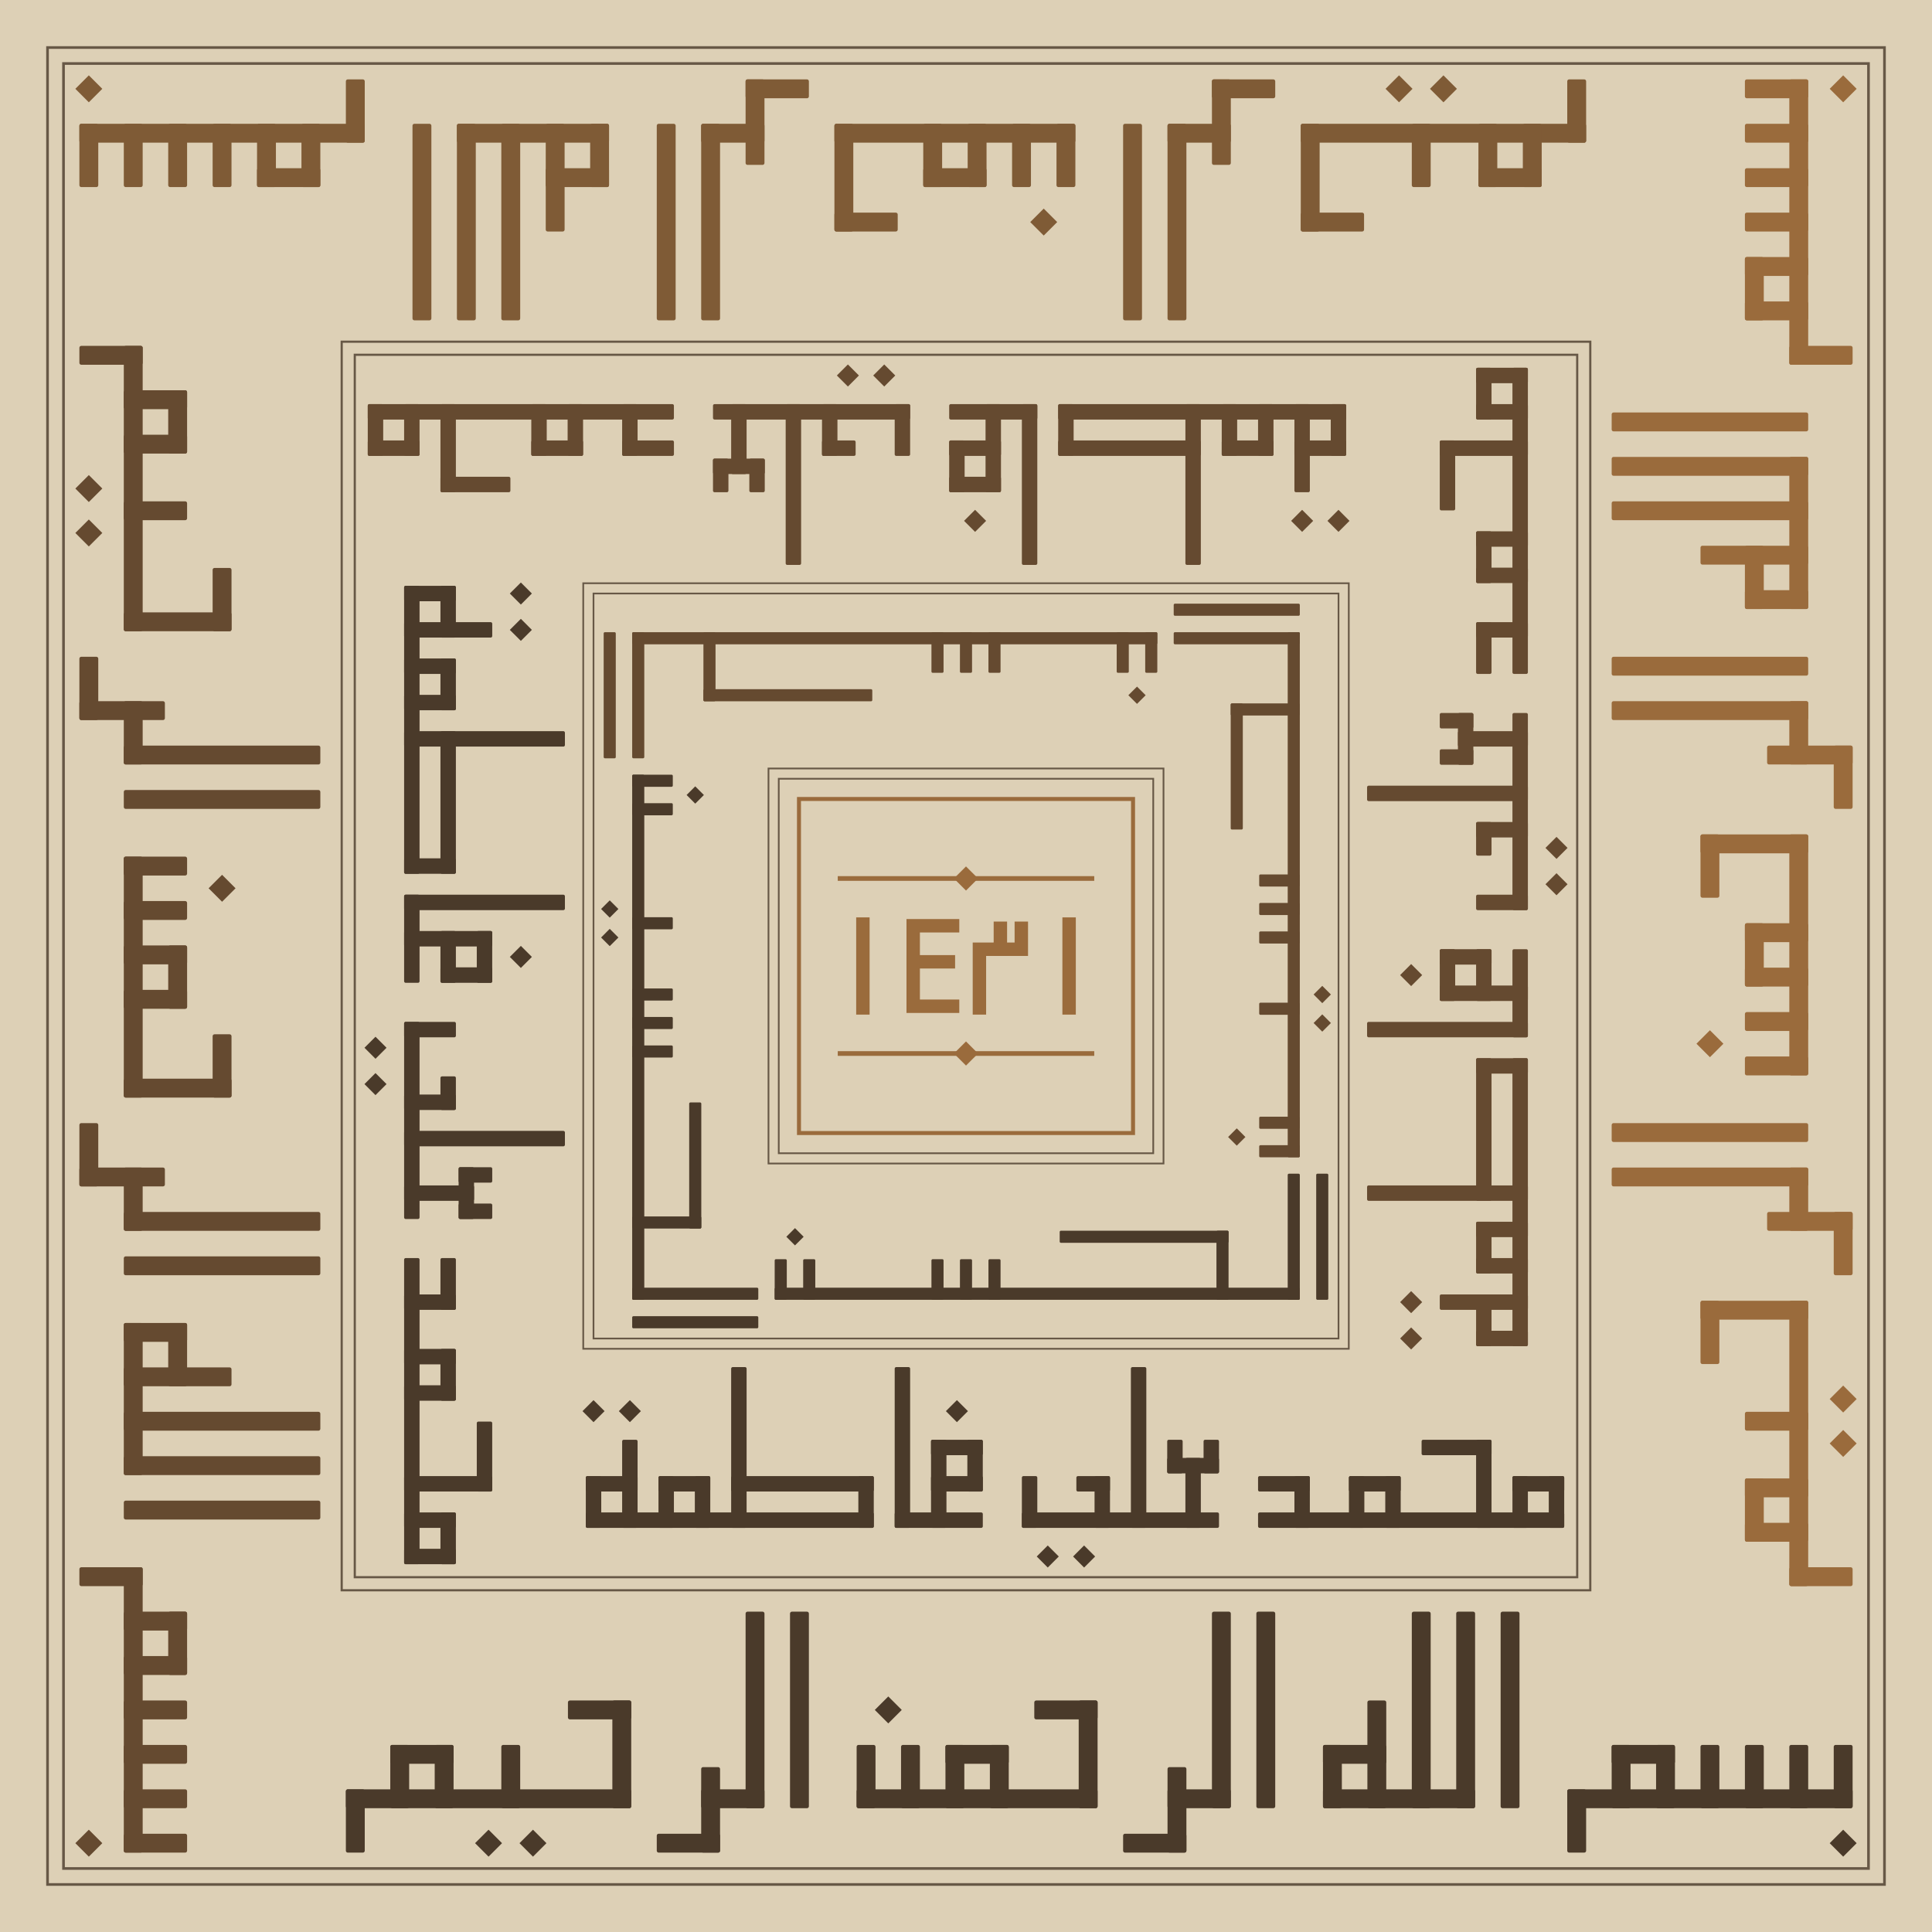
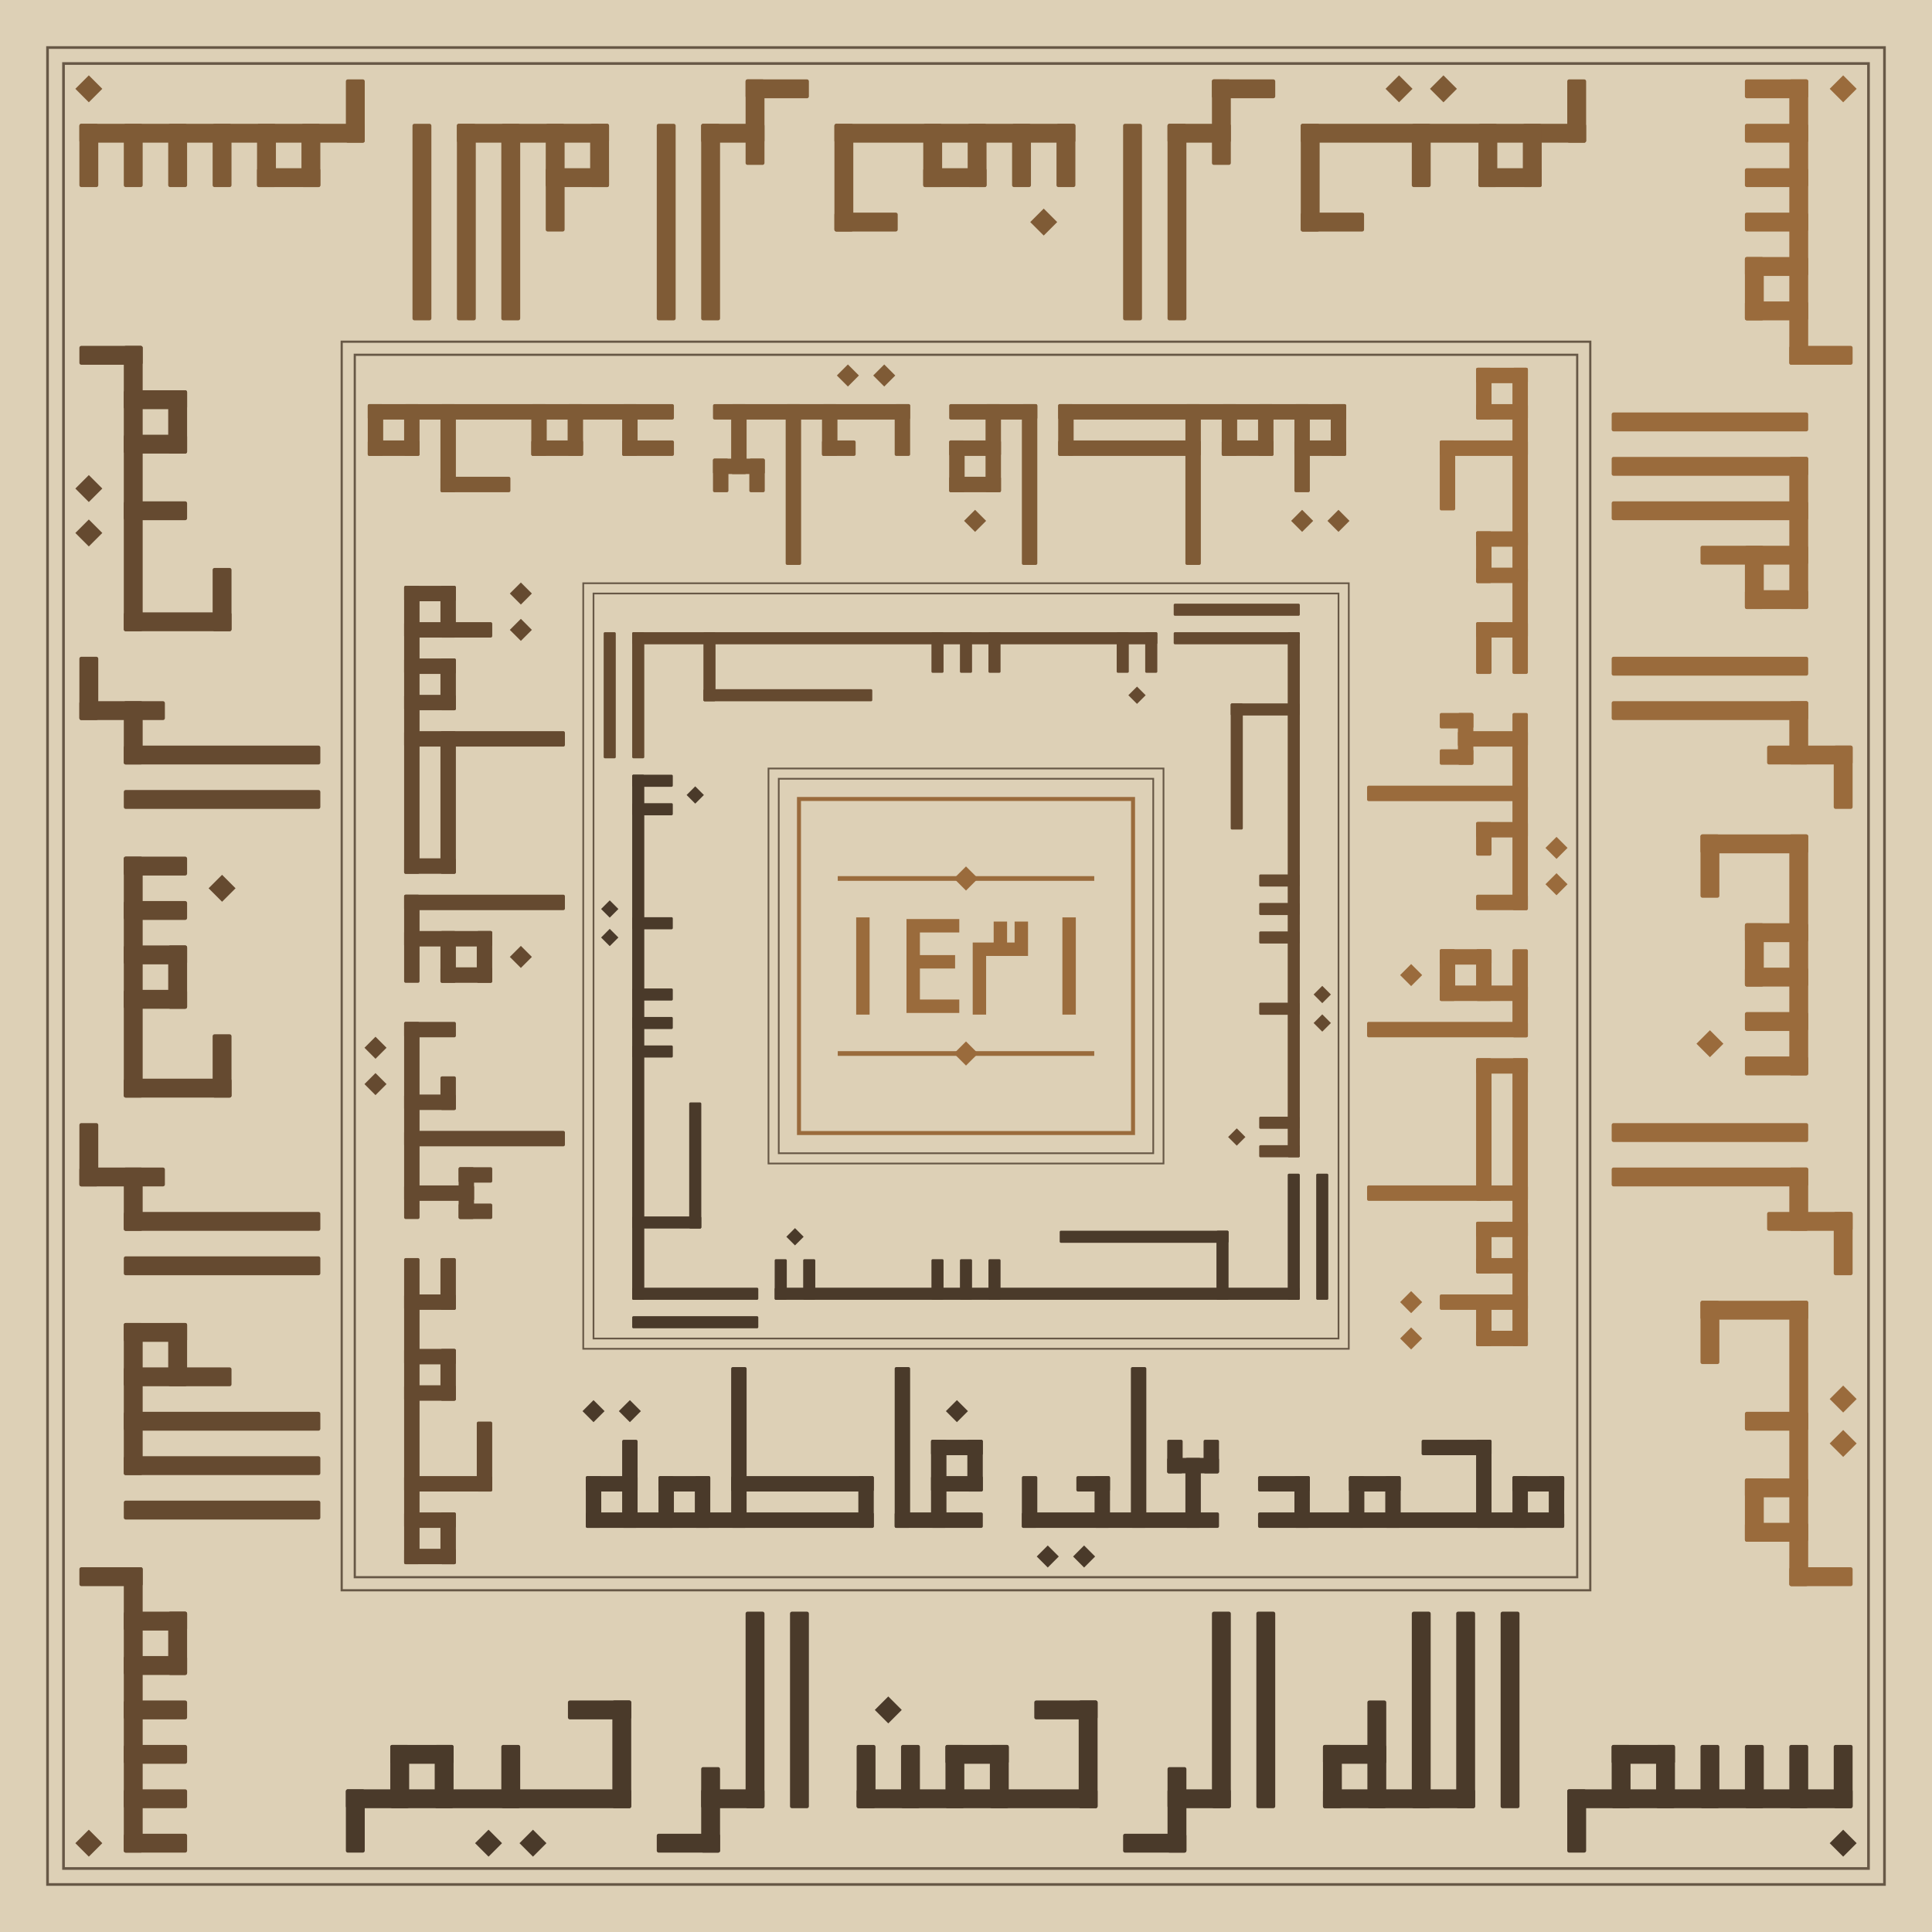
<svg xmlns="http://www.w3.org/2000/svg" viewBox="0 0 870 870" width="870" height="870" role="img" aria-label="Kufic rendering of بسم الله الرحمن الرحيم محمد علي فاطمة الحسن الحسين">
  <rect width="870" height="870" fill="#DDD0B6" />
  <rect x="359.79" y="359.79" width="150.43" height="150.43" fill="none" stroke="#9A6B3C" stroke-width="1.8" />
  <polyline points="388.57,416.13 388.57,453.87" fill="none" stroke="#9A6B3C" stroke-width="6.04" stroke-linejoin="miter" stroke-linecap="square" />
  <polyline points="428.96,416.88 411.22,416.88 411.22,433.11 427.07,433.11" fill="none" stroke="#9A6B3C" stroke-width="6.04" stroke-linejoin="miter" stroke-linecap="square" />
  <polyline points="411.22,433.11 411.22,453.12 428.96,453.12" fill="none" stroke="#9A6B3C" stroke-width="6.04" stroke-linejoin="miter" stroke-linecap="square" />
  <polyline points="441.04,453.87 441.04,427.45 450.48,427.45 450.48,418.01" fill="none" stroke="#9A6B3C" stroke-width="6.04" stroke-linejoin="miter" stroke-linecap="square" />
  <polyline points="450.48,427.45 459.91,427.45 459.91,418.01" fill="none" stroke="#9A6B3C" stroke-width="6.04" stroke-linejoin="miter" stroke-linecap="square" />
  <polyline points="481.43,416.13 481.43,453.87" fill="none" stroke="#9A6B3C" stroke-width="6.04" stroke-linejoin="miter" stroke-linecap="square" />
  <line x1="377.25" y1="395.59" x2="492.75" y2="395.59" stroke="#9A6B3C" stroke-width="2.11" />
  <path fill="#9A6B3C" d="M435 390.16L440.44 395.59L435 401.03L429.56 395.59Z" />
  <line x1="377.25" y1="474.41" x2="492.75" y2="474.41" stroke="#9A6B3C" stroke-width="2.11" />
  <path fill="#9A6B3C" d="M435 468.97L440.44 474.41L435 479.84L429.56 474.41Z" />
  <g fill="#7f5b36">
    <rect x="335.75" y="35.75" width="28.5" height="8.5" rx="0.85" />
    <rect x="545.75" y="35.75" width="28.5" height="8.5" rx="0.85" />
    <rect x="35.75" y="55.75" width="128.5" height="8.5" rx="0.85" />
    <rect x="205.75" y="55.75" width="68.5" height="8.5" rx="0.85" />
    <rect x="315.75" y="55.75" width="28.5" height="8.5" rx="0.85" />
    <rect x="375.75" y="55.75" width="108.5" height="8.5" rx="0.85" />
    <rect x="525.75" y="55.75" width="28.5" height="8.5" rx="0.85" />
    <rect x="585.75" y="55.75" width="128.5" height="8.5" rx="0.85" />
    <rect x="115.75" y="75.75" width="28.5" height="8.5" rx="0.85" />
    <rect x="245.75" y="75.75" width="28.5" height="8.5" rx="0.85" />
    <rect x="415.75" y="75.75" width="28.5" height="8.5" rx="0.85" />
    <rect x="665.75" y="75.75" width="28.5" height="8.5" rx="0.85" />
    <rect x="375.75" y="95.75" width="28.5" height="8.5" rx="0.85" />
    <rect x="585.75" y="95.75" width="28.5" height="8.5" rx="0.85" />
    <rect x="35.75" y="55.75" width="8.5" height="28.5" rx="0.85" />
    <rect x="55.75" y="55.75" width="8.5" height="28.5" rx="0.85" />
    <rect x="75.75" y="55.75" width="8.5" height="28.5" rx="0.85" />
    <rect x="95.75" y="55.75" width="8.5" height="28.5" rx="0.85" />
    <rect x="115.75" y="55.75" width="8.5" height="28.5" rx="0.85" />
    <rect x="135.75" y="55.75" width="8.5" height="28.5" rx="0.85" />
    <rect x="155.75" y="35.75" width="8.5" height="28.5" rx="0.85" />
    <rect x="185.75" y="55.75" width="8.5" height="88.5" rx="0.85" />
    <rect x="205.75" y="55.75" width="8.5" height="88.5" rx="0.85" />
    <rect x="225.75" y="55.75" width="8.5" height="88.5" rx="0.85" />
    <rect x="245.75" y="55.75" width="8.5" height="48.5" rx="0.85" />
    <rect x="265.75" y="55.75" width="8.5" height="28.5" rx="0.85" />
    <rect x="295.75" y="55.75" width="8.5" height="88.5" rx="0.85" />
    <rect x="315.75" y="55.75" width="8.5" height="88.5" rx="0.85" />
    <rect x="335.75" y="35.75" width="8.5" height="38.5" rx="0.85" />
    <rect x="375.75" y="55.75" width="8.5" height="48.5" rx="0.85" />
    <rect x="415.75" y="55.75" width="8.5" height="28.5" rx="0.85" />
    <rect x="435.75" y="55.75" width="8.5" height="28.5" rx="0.85" />
    <rect x="455.75" y="55.75" width="8.5" height="28.5" rx="0.85" />
    <rect x="475.75" y="55.75" width="8.5" height="28.5" rx="0.85" />
    <rect x="505.75" y="55.75" width="8.5" height="88.5" rx="0.85" />
    <rect x="525.75" y="55.75" width="8.5" height="88.5" rx="0.85" />
    <rect x="545.75" y="35.75" width="8.5" height="38.5" rx="0.85" />
    <rect x="585.75" y="55.75" width="8.5" height="48.5" rx="0.85" />
    <rect x="635.75" y="55.75" width="8.5" height="28.5" rx="0.85" />
    <rect x="665.75" y="55.75" width="8.5" height="28.5" rx="0.85" />
    <rect x="685.75" y="55.75" width="8.5" height="28.5" rx="0.85" />
    <rect x="705.75" y="35.75" width="8.5" height="28.5" rx="0.85" />
    <path d="M40 33.93L46.07 40L40 46.07L33.93 40Z" />
    <path d="M630 33.93L636.07 40L630 46.07L623.93 40Z" />
    <path d="M650 33.93L656.07 40L650 46.07L643.93 40Z" />
    <path d="M470 93.93L476.07 100L470 106.07L463.93 100Z" />
+     <rect x="165.61" y="181.98" width="137.86" height="6.95" rx="0.7" />
+     <rect x="321.07" y="181.98" width="88.77" height="6.95" rx="0.7" />
+     <rect x="427.43" y="181.98" width="39.68" height="6.95" rx="0.7" />
+     <rect x="476.52" y="181.98" width="129.68" height="6.95" rx="0.7" />
+     <rect x="165.61" y="198.34" width="23.32" height="6.95" rx="0.7" />
+     <rect x="239.25" y="198.34" width="23.32" height="6.95" rx="0.7" />
+     <rect x="280.16" y="198.34" width="23.32" height="6.95" rx="0.7" />
+     <rect x="370.16" y="198.34" width="15.14" height="6.95" rx="0.7" />
+     <rect x="427.43" y="198.34" width="23.32" height="6.95" rx="0.7" />
+     <rect x="476.52" y="198.34" width="64.23" height="6.95" rx="0.7" />
+     <rect x="550.16" y="198.34" width="23.32" height="6.95" rx="0.7" />
+     <rect x="582.89" y="198.34" width="23.32" height="6.95" rx="0.7" />
+     <rect x="321.07" y="206.52" width="23.32" height="6.95" rx="0.7" />
+     <rect x="198.34" y="214.7" width="31.5" height="6.95" rx="0.7" />
+     <rect x="427.43" y="214.7" width="23.32" height="6.95" rx="0.7" />
+     <rect x="165.61" y="181.98" width="6.95" height="23.32" rx="0.7" />
+     <rect x="181.98" y="181.98" width="6.95" height="23.32" rx="0.7" />
+     <rect x="198.34" y="181.98" width="6.95" height="39.68" rx="0.7" />
+     <rect x="239.25" y="181.98" width="6.95" height="23.32" rx="0.7" />
+     <rect x="255.61" y="181.98" width="6.95" height="23.32" rx="0.7" />
+     <rect x="280.16" y="181.98" width="6.95" height="23.32" rx="0.7" />
+     <rect x="321.07" y="206.52" width="6.95" height="15.14" rx="0.7" />
+     <rect x="329.25" y="181.98" width="6.95" height="31.5" rx="0.7" />
+     <rect x="337.43" y="206.52" width="6.95" height="15.14" rx="0.7" />
+     <rect x="353.8" y="181.98" width="6.95" height="72.41" rx="0.7" />
+     <rect x="370.16" y="181.98" width="6.95" height="23.32" rx="0.7" />
+     <rect x="402.89" y="181.98" width="6.95" height="23.32" rx="0.7" />
+     <rect x="427.43" y="198.34" width="6.95" height="23.32" rx="0.7" />
+     <rect x="443.8" y="181.98" width="6.95" height="39.68" rx="0.7" />
+     <rect x="460.16" y="181.98" width="6.95" height="72.41" rx="0.7" />
+     <rect x="476.52" y="181.98" width="6.95" height="23.32" rx="0.7" />
+     <rect x="533.8" y="181.98" width="6.95" height="72.41" rx="0.7" />
+     <rect x="550.16" y="181.98" width="6.95" height="23.32" rx="0.7" />
+     <rect x="566.52" y="181.98" width="6.95" height="23.32" rx="0.7" />
+     <rect x="582.89" y="181.98" width="6.95" height="39.68" rx="0.7" />
+     <rect x="599.25" y="181.98" width="6.95" height="23.32" rx="0.7" />
+     <path d="M381.82 164.12L386.78 169.09L381.82 174.06L376.85 169.09Z" />
+     <path d="M398.18 164.12L403.15 169.09L398.18 174.06L393.22 169.09Z" />
+     <path d="M439.09 229.58L444.06 234.55L439.09 239.51L434.12 234.55Z" />
+     <path d="M586.36 229.58L591.33 234.55L586.36 239.51L581.4 234.55Z" />
+     <path d="M602.73 229.58L607.69 234.55L602.73 239.51L597.76 234.55Z" />
  </g>
  <g fill="#9a6b3c">
    <rect x="785.75" y="35.75" width="28.5" height="8.5" rx="0.85" />
    <rect x="785.75" y="55.75" width="28.5" height="8.5" rx="0.85" />
    <rect x="785.75" y="75.75" width="28.5" height="8.5" rx="0.85" />
    <rect x="785.75" y="95.75" width="28.5" height="8.5" rx="0.85" />
    <rect x="785.75" y="115.75" width="28.5" height="8.5" rx="0.85" />
    <rect x="785.75" y="135.75" width="28.5" height="8.5" rx="0.85" />
    <rect x="805.75" y="155.75" width="28.5" height="8.5" rx="0.85" />
    <rect x="725.75" y="185.75" width="88.5" height="8.5" rx="0.85" />
    <rect x="725.75" y="205.75" width="88.5" height="8.5" rx="0.85" />
    <rect x="725.75" y="225.75" width="88.5" height="8.5" rx="0.85" />
    <rect x="765.75" y="245.75" width="48.5" height="8.5" rx="0.85" />
    <rect x="785.75" y="265.75" width="28.5" height="8.5" rx="0.85" />
    <rect x="725.75" y="295.75" width="88.5" height="8.5" rx="0.85" />
    <rect x="725.75" y="315.75" width="88.5" height="8.5" rx="0.85" />
    <rect x="795.75" y="335.75" width="38.5" height="8.5" rx="0.85" />
    <rect x="765.75" y="375.75" width="48.5" height="8.5" rx="0.85" />
    <rect x="785.75" y="415.75" width="28.5" height="8.5" rx="0.85" />
    <rect x="785.75" y="435.75" width="28.5" height="8.5" rx="0.85" />
    <rect x="785.75" y="455.75" width="28.5" height="8.5" rx="0.85" />
    <rect x="785.75" y="475.75" width="28.5" height="8.5" rx="0.85" />
    <rect x="725.75" y="505.75" width="88.5" height="8.5" rx="0.85" />
    <rect x="725.75" y="525.75" width="88.5" height="8.5" rx="0.85" />
    <rect x="795.75" y="545.75" width="38.5" height="8.5" rx="0.85" />
    <rect x="765.75" y="585.75" width="48.5" height="8.5" rx="0.85" />
    <rect x="785.75" y="635.75" width="28.5" height="8.5" rx="0.85" />
    <rect x="785.75" y="665.75" width="28.5" height="8.5" rx="0.85" />
    <rect x="785.75" y="685.75" width="28.5" height="8.5" rx="0.85" />
    <rect x="805.75" y="705.75" width="28.5" height="8.5" rx="0.85" />
    <rect x="765.75" y="375.75" width="8.5" height="28.5" rx="0.85" />
    <rect x="765.75" y="585.75" width="8.5" height="28.5" rx="0.85" />
    <rect x="785.75" y="115.75" width="8.5" height="28.5" rx="0.85" />
    <rect x="785.75" y="245.75" width="8.5" height="28.5" rx="0.85" />
    <rect x="785.75" y="415.75" width="8.5" height="28.5" rx="0.85" />
    <rect x="785.75" y="665.75" width="8.5" height="28.5" rx="0.85" />
    <rect x="805.75" y="35.75" width="8.5" height="128.5" rx="0.85" />
    <rect x="805.75" y="205.75" width="8.5" height="68.5" rx="0.85" />
    <rect x="805.75" y="315.75" width="8.5" height="28.5" rx="0.85" />
    <rect x="805.75" y="375.75" width="8.5" height="108.5" rx="0.85" />
    <rect x="805.75" y="525.75" width="8.5" height="28.5" rx="0.85" />
    <rect x="805.75" y="585.75" width="8.5" height="128.5" rx="0.85" />
    <rect x="825.75" y="335.75" width="8.5" height="28.5" rx="0.85" />
    <rect x="825.75" y="545.75" width="8.5" height="28.5" rx="0.85" />
    <path d="M830 33.93L836.07 40L830 46.07L823.93 40Z" />
    <path d="M770 463.93L776.07 470L770 476.07L763.93 470Z" />
    <path d="M830 623.93L836.07 630L830 636.07L823.93 630Z" />
    <path d="M830 643.93L836.07 650L830 656.07L823.93 650Z" />
+     <rect x="664.7" y="165.61" width="23.32" height="6.95" rx="0.7" />
+     <rect x="664.7" y="181.98" width="23.32" height="6.95" rx="0.7" />
+     <rect x="648.34" y="198.34" width="39.68" height="6.95" rx="0.7" />
+     <rect x="664.7" y="239.25" width="23.32" height="6.95" rx="0.7" />
+     <rect x="664.7" y="255.61" width="23.32" height="6.95" rx="0.7" />
+     <rect x="664.7" y="280.16" width="23.32" height="6.95" rx="0.7" />
+     <rect x="648.34" y="321.07" width="15.14" height="6.95" rx="0.7" />
+     <rect x="656.52" y="329.25" width="31.5" height="6.95" rx="0.7" />
+     <rect x="648.34" y="337.43" width="15.14" height="6.95" rx="0.7" />
+     <rect x="615.61" y="353.8" width="72.41" height="6.95" rx="0.7" />
+     <rect x="664.7" y="370.16" width="23.32" height="6.95" rx="0.7" />
+     <rect x="664.7" y="402.89" width="23.32" height="6.95" rx="0.7" />
+     <rect x="648.34" y="427.43" width="23.32" height="6.95" rx="0.7" />
+     <rect x="648.34" y="443.8" width="39.68" height="6.95" rx="0.7" />
+     <rect x="615.61" y="460.16" width="72.41" height="6.95" rx="0.7" />
+     <rect x="664.7" y="476.52" width="23.32" height="6.95" rx="0.7" />
+     <rect x="615.61" y="533.8" width="72.41" height="6.95" rx="0.7" />
+     <rect x="664.7" y="550.16" width="23.32" height="6.95" rx="0.7" />
+     <rect x="664.7" y="566.52" width="23.32" height="6.95" rx="0.7" />
+     <rect x="648.34" y="582.89" width="39.68" height="6.95" rx="0.7" />
+     <rect x="664.7" y="599.25" width="23.32" height="6.95" rx="0.7" />
+     <rect x="648.34" y="198.34" width="6.95" height="31.5" rx="0.7" />
+     <rect x="648.34" y="427.43" width="6.95" height="23.32" rx="0.7" />
+     <rect x="656.52" y="321.07" width="6.95" height="23.32" rx="0.7" />
+     <rect x="664.7" y="165.61" width="6.95" height="23.32" rx="0.7" />
+     <rect x="664.7" y="239.25" width="6.95" height="23.32" rx="0.7" />
+     <rect x="664.7" y="280.16" width="6.95" height="23.32" rx="0.7" />
+     <rect x="664.7" y="370.16" width="6.95" height="15.14" rx="0.7" />
+     <rect x="664.7" y="427.43" width="6.95" height="23.32" rx="0.7" />
+     <rect x="664.7" y="476.52" width="6.95" height="64.23" rx="0.7" />
+     <rect x="664.7" y="550.16" width="6.95" height="23.32" rx="0.7" />
+     <rect x="664.7" y="582.89" width="6.95" height="23.32" rx="0.7" />
+     <rect x="681.07" y="165.61" width="6.95" height="137.86" rx="0.7" />
+     <rect x="681.07" y="321.07" width="6.95" height="88.77" rx="0.7" />
+     <rect x="681.07" y="427.43" width="6.95" height="39.68" rx="0.7" />
+     <rect x="681.07" y="476.52" width="6.95" height="129.68" rx="0.7" />
+     <path d="M700.91 376.85L705.88 381.82L700.91 386.78L695.94 381.82Z" />
+     <path d="M700.91 393.22L705.88 398.18L700.91 403.15L695.94 398.18Z" />
+     <path d="M635.45 434.12L640.42 439.09L635.45 444.06L630.49 439.09Z" />
+     <path d="M635.45 581.4L640.42 586.36L635.45 591.33L630.49 586.36Z" />
+     <path d="M635.45 597.76L640.42 602.73L635.45 607.69L630.49 602.73Z" />
  </g>
  <g fill="#654a30">
    <rect x="35.75" y="155.75" width="28.5" height="8.5" rx="0.85" />
    <rect x="55.75" y="175.75" width="28.5" height="8.5" rx="0.85" />
    <rect x="55.75" y="195.75" width="28.5" height="8.5" rx="0.85" />
    <rect x="55.75" y="225.75" width="28.5" height="8.5" rx="0.85" />
    <rect x="55.75" y="275.75" width="48.5" height="8.5" rx="0.85" />
    <rect x="35.75" y="315.75" width="38.5" height="8.5" rx="0.85" />
    <rect x="55.75" y="335.75" width="88.5" height="8.5" rx="0.85" />
    <rect x="55.75" y="355.75" width="88.5" height="8.5" rx="0.85" />
    <rect x="55.75" y="385.75" width="28.5" height="8.5" rx="0.85" />
    <rect x="55.75" y="405.75" width="28.5" height="8.5" rx="0.85" />
    <rect x="55.75" y="425.75" width="28.5" height="8.5" rx="0.85" />
    <rect x="55.75" y="445.75" width="28.5" height="8.5" rx="0.85" />
    <rect x="55.75" y="485.75" width="48.5" height="8.5" rx="0.85" />
    <rect x="35.75" y="525.75" width="38.5" height="8.5" rx="0.85" />
    <rect x="55.75" y="545.75" width="88.5" height="8.5" rx="0.85" />
    <rect x="55.75" y="565.75" width="88.5" height="8.5" rx="0.85" />
    <rect x="55.75" y="595.75" width="28.5" height="8.5" rx="0.85" />
    <rect x="55.75" y="615.75" width="48.5" height="8.5" rx="0.85" />
    <rect x="55.75" y="635.75" width="88.5" height="8.5" rx="0.85" />
    <rect x="55.75" y="655.75" width="88.5" height="8.5" rx="0.85" />
    <rect x="55.75" y="675.75" width="88.5" height="8.5" rx="0.85" />
    <rect x="35.75" y="705.75" width="28.5" height="8.5" rx="0.85" />
    <rect x="55.75" y="725.75" width="28.5" height="8.5" rx="0.85" />
    <rect x="55.75" y="745.75" width="28.5" height="8.5" rx="0.85" />
    <rect x="55.75" y="765.75" width="28.5" height="8.5" rx="0.85" />
    <rect x="55.75" y="785.75" width="28.5" height="8.5" rx="0.85" />
    <rect x="55.75" y="805.75" width="28.5" height="8.5" rx="0.85" />
    <rect x="55.75" y="825.75" width="28.5" height="8.5" rx="0.85" />
    <rect x="35.75" y="295.75" width="8.5" height="28.5" rx="0.85" />
    <rect x="35.75" y="505.75" width="8.5" height="28.5" rx="0.85" />
    <rect x="55.75" y="155.75" width="8.5" height="128.5" rx="0.85" />
    <rect x="55.75" y="315.75" width="8.5" height="28.5" rx="0.85" />
    <rect x="55.75" y="385.75" width="8.5" height="108.5" rx="0.85" />
    <rect x="55.75" y="525.75" width="8.5" height="28.5" rx="0.85" />
    <rect x="55.75" y="595.75" width="8.5" height="68.5" rx="0.85" />
    <rect x="55.75" y="705.75" width="8.5" height="128.5" rx="0.85" />
    <rect x="75.75" y="175.75" width="8.5" height="28.5" rx="0.85" />
    <rect x="75.75" y="425.75" width="8.5" height="28.5" rx="0.85" />
    <rect x="75.75" y="595.75" width="8.5" height="28.5" rx="0.85" />
    <rect x="75.75" y="725.75" width="8.5" height="28.5" rx="0.85" />
    <rect x="95.75" y="255.75" width="8.5" height="28.5" rx="0.85" />
    <rect x="95.75" y="465.75" width="8.5" height="28.5" rx="0.85" />
    <path d="M40 213.93L46.07 220L40 226.07L33.93 220Z" />
    <path d="M40 233.93L46.07 240L40 246.07L33.93 240Z" />
    <path d="M100 393.93L106.07 400L100 406.07L93.93 400Z" />
    <path d="M40 823.93L46.07 830L40 836.07L33.93 830Z" />
-     <rect x="664.7" y="165.61" width="23.32" height="6.95" rx="0.7" />
-     <rect x="165.61" y="181.98" width="137.86" height="6.95" rx="0.7" />
-     <rect x="321.07" y="181.98" width="88.77" height="6.95" rx="0.7" />
-     <rect x="427.43" y="181.98" width="39.68" height="6.95" rx="0.7" />
-     <rect x="476.52" y="181.98" width="129.68" height="6.95" rx="0.7" />
-     <rect x="664.7" y="181.98" width="23.32" height="6.95" rx="0.7" />
-     <rect x="165.61" y="198.34" width="23.32" height="6.95" rx="0.7" />
-     <rect x="239.25" y="198.34" width="23.32" height="6.95" rx="0.7" />
-     <rect x="280.16" y="198.34" width="23.32" height="6.95" rx="0.7" />
-     <rect x="370.16" y="198.34" width="15.14" height="6.95" rx="0.7" />
-     <rect x="427.43" y="198.34" width="23.32" height="6.95" rx="0.7" />
-     <rect x="476.52" y="198.34" width="64.23" height="6.95" rx="0.7" />
-     <rect x="550.16" y="198.34" width="23.32" height="6.95" rx="0.7" />
-     <rect x="582.89" y="198.34" width="23.32" height="6.95" rx="0.7" />
-     <rect x="648.34" y="198.34" width="39.68" height="6.95" rx="0.7" />
-     <rect x="321.07" y="206.52" width="23.32" height="6.95" rx="0.7" />
-     <rect x="198.34" y="214.7" width="31.5" height="6.95" rx="0.7" />
-     <rect x="427.43" y="214.7" width="23.32" height="6.95" rx="0.7" />
-     <rect x="664.7" y="239.25" width="23.32" height="6.95" rx="0.7" />
-     <rect x="664.7" y="255.61" width="23.32" height="6.95" rx="0.7" />
-     <rect x="664.7" y="280.16" width="23.32" height="6.95" rx="0.7" />
-     <rect x="648.34" y="321.07" width="15.14" height="6.95" rx="0.7" />
-     <rect x="656.52" y="329.25" width="31.5" height="6.95" rx="0.7" />
-     <rect x="648.34" y="337.43" width="15.14" height="6.95" rx="0.7" />
-     <rect x="615.61" y="353.8" width="72.41" height="6.95" rx="0.7" />
-     <rect x="664.7" y="370.16" width="23.32" height="6.95" rx="0.7" />
-     <rect x="664.7" y="402.89" width="23.32" height="6.95" rx="0.7" />
-     <rect x="648.34" y="427.43" width="23.32" height="6.95" rx="0.7" />
-     <rect x="648.34" y="443.8" width="39.68" height="6.95" rx="0.7" />
-     <rect x="615.61" y="460.16" width="72.41" height="6.95" rx="0.7" />
-     <rect x="664.7" y="476.52" width="23.32" height="6.95" rx="0.7" />
-     <rect x="615.61" y="533.8" width="72.41" height="6.95" rx="0.7" />
-     <rect x="664.7" y="550.16" width="23.32" height="6.95" rx="0.7" />
-     <rect x="664.7" y="566.52" width="23.32" height="6.95" rx="0.7" />
-     <rect x="648.34" y="582.89" width="39.68" height="6.95" rx="0.7" />
-     <rect x="664.7" y="599.25" width="23.32" height="6.95" rx="0.7" />
-     <rect x="165.61" y="181.98" width="6.95" height="23.32" rx="0.7" />
-     <rect x="181.98" y="181.98" width="6.95" height="23.32" rx="0.7" />
-     <rect x="198.34" y="181.98" width="6.95" height="39.68" rx="0.7" />
-     <rect x="239.25" y="181.98" width="6.95" height="23.32" rx="0.7" />
-     <rect x="255.61" y="181.98" width="6.95" height="23.32" rx="0.7" />
-     <rect x="280.16" y="181.98" width="6.95" height="23.32" rx="0.7" />
-     <rect x="321.07" y="206.52" width="6.95" height="15.14" rx="0.7" />
-     <rect x="329.25" y="181.98" width="6.95" height="31.5" rx="0.7" />
-     <rect x="337.43" y="206.52" width="6.95" height="15.14" rx="0.7" />
-     <rect x="353.8" y="181.98" width="6.95" height="72.41" rx="0.7" />
-     <rect x="370.16" y="181.98" width="6.95" height="23.32" rx="0.7" />
-     <rect x="402.89" y="181.98" width="6.95" height="23.32" rx="0.7" />
-     <rect x="427.43" y="198.34" width="6.95" height="23.32" rx="0.7" />
-     <rect x="443.8" y="181.98" width="6.95" height="39.68" rx="0.7" />
-     <rect x="460.16" y="181.98" width="6.95" height="72.41" rx="0.7" />
-     <rect x="476.52" y="181.98" width="6.95" height="23.32" rx="0.7" />
-     <rect x="533.8" y="181.98" width="6.95" height="72.41" rx="0.7" />
-     <rect x="550.16" y="181.98" width="6.95" height="23.32" rx="0.7" />
-     <rect x="566.52" y="181.98" width="6.95" height="23.32" rx="0.7" />
-     <rect x="582.89" y="181.98" width="6.95" height="39.68" rx="0.7" />
-     <rect x="599.25" y="181.98" width="6.95" height="23.32" rx="0.7" />
-     <rect x="648.34" y="198.34" width="6.95" height="31.5" rx="0.7" />
-     <rect x="648.34" y="427.43" width="6.95" height="23.32" rx="0.7" />
-     <rect x="656.52" y="321.07" width="6.95" height="23.32" rx="0.7" />
-     <rect x="664.7" y="165.61" width="6.95" height="23.32" rx="0.7" />
-     <rect x="664.7" y="239.25" width="6.95" height="23.32" rx="0.7" />
-     <rect x="664.7" y="280.16" width="6.95" height="23.32" rx="0.7" />
-     <rect x="664.7" y="370.16" width="6.95" height="15.14" rx="0.7" />
-     <rect x="664.7" y="427.43" width="6.95" height="23.32" rx="0.7" />
-     <rect x="664.7" y="476.52" width="6.95" height="64.23" rx="0.7" />
-     <rect x="664.7" y="550.16" width="6.95" height="23.32" rx="0.7" />
-     <rect x="664.7" y="582.89" width="6.95" height="23.32" rx="0.7" />
-     <rect x="681.07" y="165.61" width="6.95" height="137.86" rx="0.7" />
-     <rect x="681.07" y="321.07" width="6.95" height="88.77" rx="0.7" />
-     <rect x="681.07" y="427.43" width="6.95" height="39.68" rx="0.7" />
-     <rect x="681.07" y="476.52" width="6.95" height="129.68" rx="0.7" />
-     <path d="M381.82 164.12L386.78 169.09L381.82 174.06L376.85 169.09Z" />
-     <path d="M398.18 164.12L403.15 169.09L398.18 174.06L393.22 169.09Z" />
-     <path d="M439.09 229.58L444.06 234.55L439.09 239.51L434.12 234.55Z" />
-     <path d="M586.36 229.58L591.33 234.55L586.36 239.51L581.4 234.55Z" />
-     <path d="M602.73 229.58L607.69 234.55L602.73 239.51L597.76 234.55Z" />
-     <path d="M700.91 376.85L705.88 381.82L700.91 386.78L695.94 381.82Z" />
-     <path d="M700.91 393.22L705.88 398.18L700.91 403.15L695.94 398.18Z" />
-     <path d="M635.45 434.12L640.42 439.09L635.45 444.06L630.49 439.09Z" />
-     <path d="M635.45 581.4L640.42 586.36L635.45 591.33L630.49 586.36Z" />
-     <path d="M635.45 597.76L640.42 602.73L635.45 607.69L630.49 602.73Z" />
+     <rect x="181.98" y="263.8" width="23.32" height="6.95" rx="0.7" />
+     <rect x="181.98" y="280.16" width="39.68" height="6.95" rx="0.7" />
+     <rect x="181.98" y="296.52" width="23.32" height="6.95" rx="0.7" />
+     <rect x="181.98" y="312.89" width="23.32" height="6.95" rx="0.7" />
+     <rect x="181.98" y="329.25" width="72.41" height="6.95" rx="0.7" />
+     <rect x="181.98" y="386.52" width="23.32" height="6.95" rx="0.7" />
+     <rect x="181.98" y="402.89" width="72.41" height="6.95" rx="0.7" />
+     <rect x="181.98" y="419.25" width="39.68" height="6.95" rx="0.7" />
+     <rect x="198.34" y="435.61" width="23.32" height="6.95" rx="0.7" />
+     <rect x="181.98" y="460.16" width="23.32" height="6.95" rx="0.7" />
+     <rect x="181.98" y="492.89" width="23.32" height="6.95" rx="0.7" />
+     <rect x="181.98" y="509.25" width="72.41" height="6.95" rx="0.7" />
+     <rect x="206.52" y="525.61" width="15.14" height="6.95" rx="0.7" />
+     <rect x="181.98" y="533.8" width="31.5" height="6.95" rx="0.7" />
+     <rect x="206.52" y="541.98" width="15.14" height="6.95" rx="0.7" />
+     <rect x="181.98" y="582.89" width="23.32" height="6.95" rx="0.7" />
+     <rect x="181.98" y="607.43" width="23.32" height="6.95" rx="0.7" />
+     <rect x="181.98" y="623.8" width="23.32" height="6.95" rx="0.7" />
+     <rect x="181.98" y="664.7" width="39.68" height="6.95" rx="0.7" />
+     <rect x="181.98" y="681.07" width="23.32" height="6.95" rx="0.7" />
+     <rect x="181.98" y="697.43" width="23.32" height="6.95" rx="0.7" />
+     <rect x="181.98" y="263.8" width="6.95" height="129.68" rx="0.7" />
+     <rect x="181.98" y="402.89" width="6.95" height="39.68" rx="0.7" />
+     <rect x="181.98" y="460.16" width="6.95" height="88.77" rx="0.7" />
+     <rect x="181.98" y="566.52" width="6.95" height="137.86" rx="0.7" />
+     <rect x="198.34" y="263.8" width="6.95" height="23.32" rx="0.7" />
+     <rect x="198.34" y="296.52" width="6.95" height="23.32" rx="0.7" />
+     <rect x="198.34" y="329.25" width="6.95" height="64.23" rx="0.7" />
+     <rect x="198.34" y="419.25" width="6.95" height="23.32" rx="0.7" />
+     <rect x="198.34" y="484.7" width="6.95" height="15.14" rx="0.7" />
+     <rect x="198.34" y="566.52" width="6.95" height="23.32" rx="0.7" />
+     <rect x="198.34" y="607.43" width="6.95" height="23.32" rx="0.7" />
+     <rect x="198.34" y="681.07" width="6.95" height="23.32" rx="0.7" />
+     <rect x="206.52" y="525.61" width="6.95" height="23.32" rx="0.7" />
+     <rect x="214.7" y="419.25" width="6.95" height="23.32" rx="0.7" />
+     <rect x="214.7" y="640.16" width="6.95" height="31.5" rx="0.7" />
+     <path d="M234.55 262.31L239.51 267.27L234.55 272.24L229.58 267.27Z" />
+     <path d="M234.55 278.67L239.51 283.64L234.55 288.6L229.58 283.64Z" />
+     <path d="M234.55 425.94L239.51 430.91L234.55 435.88L229.58 430.91Z" />
+     <path d="M169.09 466.85L174.06 471.82L169.09 476.78L164.12 471.82Z" />
+     <path d="M169.09 483.22L174.06 488.18L169.09 493.15L164.12 488.18Z" />
    <rect x="528.53" y="271.84" width="56.79" height="5.45" rx="0.55" />
    <rect x="284.68" y="284.68" width="236.47" height="5.45" rx="0.55" />
    <rect x="528.53" y="284.68" width="56.79" height="5.45" rx="0.55" />
    <rect x="316.76" y="310.35" width="76.04" height="5.45" rx="0.55" />
    <rect x="554.2" y="316.76" width="31.12" height="5.45" rx="0.55" />
    <rect x="567.03" y="393.77" width="18.29" height="5.45" rx="0.55" />
    <rect x="567.03" y="406.6" width="18.29" height="5.45" rx="0.55" />
    <rect x="567.03" y="419.44" width="18.29" height="5.45" rx="0.55" />
    <rect x="567.03" y="451.52" width="18.29" height="5.45" rx="0.55" />
    <rect x="567.03" y="502.86" width="18.29" height="5.45" rx="0.55" />
    <rect x="567.03" y="515.7" width="18.29" height="5.45" rx="0.55" />
    <rect x="271.84" y="284.68" width="5.45" height="56.79" rx="0.55" />
    <rect x="284.68" y="284.68" width="5.45" height="56.79" rx="0.55" />
    <rect x="316.76" y="284.68" width="5.45" height="31.12" rx="0.55" />
    <rect x="419.44" y="284.68" width="5.45" height="18.29" rx="0.55" />
    <rect x="432.27" y="284.68" width="5.45" height="18.29" rx="0.55" />
    <rect x="445.11" y="284.68" width="5.45" height="18.29" rx="0.55" />
    <rect x="502.86" y="284.68" width="5.45" height="18.29" rx="0.55" />
    <rect x="515.7" y="284.68" width="5.45" height="18.29" rx="0.55" />
    <rect x="554.2" y="316.76" width="5.45" height="56.79" rx="0.55" />
    <rect x="579.87" y="284.68" width="5.45" height="236.47" rx="0.55" />
    <path d="M512.01 309.18L515.9 313.07L512.01 316.97L508.11 313.07Z" />
    <path d="M595.43 443.94L599.32 447.83L595.43 451.73L591.53 447.83Z" />
    <path d="M595.43 456.77L599.32 460.67L595.43 464.56L591.53 460.67Z" />
    <path d="M556.93 508.11L560.82 512.01L556.93 515.9L553.03 512.01Z" />
  </g>
  <g fill="#4a3a2a">
    <rect x="255.75" y="765.75" width="28.5" height="8.5" rx="0.85" />
    <rect x="465.75" y="765.75" width="28.5" height="8.5" rx="0.85" />
    <rect x="175.75" y="785.75" width="28.5" height="8.5" rx="0.85" />
    <rect x="425.75" y="785.75" width="28.5" height="8.5" rx="0.85" />
    <rect x="595.75" y="785.75" width="28.5" height="8.5" rx="0.85" />
    <rect x="725.75" y="785.75" width="28.5" height="8.5" rx="0.85" />
    <rect x="155.75" y="805.75" width="128.5" height="8.5" rx="0.85" />
    <rect x="315.75" y="805.75" width="28.5" height="8.5" rx="0.85" />
    <rect x="385.75" y="805.75" width="108.5" height="8.5" rx="0.85" />
    <rect x="525.75" y="805.75" width="28.5" height="8.5" rx="0.85" />
    <rect x="595.75" y="805.75" width="68.5" height="8.5" rx="0.85" />
    <rect x="705.75" y="805.75" width="128.5" height="8.5" rx="0.85" />
    <rect x="295.75" y="825.75" width="28.5" height="8.5" rx="0.85" />
    <rect x="505.75" y="825.75" width="28.5" height="8.5" rx="0.85" />
    <rect x="155.75" y="805.75" width="8.5" height="28.5" rx="0.85" />
    <rect x="175.75" y="785.75" width="8.5" height="28.5" rx="0.85" />
    <rect x="195.75" y="785.75" width="8.5" height="28.5" rx="0.85" />
    <rect x="225.75" y="785.75" width="8.5" height="28.5" rx="0.85" />
    <rect x="275.75" y="765.75" width="8.5" height="48.5" rx="0.85" />
    <rect x="315.75" y="795.75" width="8.5" height="38.5" rx="0.85" />
    <rect x="335.75" y="725.75" width="8.5" height="88.5" rx="0.85" />
    <rect x="355.75" y="725.75" width="8.5" height="88.5" rx="0.85" />
    <rect x="385.75" y="785.75" width="8.5" height="28.5" rx="0.85" />
    <rect x="405.75" y="785.75" width="8.5" height="28.5" rx="0.85" />
    <rect x="425.75" y="785.75" width="8.5" height="28.5" rx="0.85" />
    <rect x="445.75" y="785.75" width="8.5" height="28.5" rx="0.85" />
    <rect x="485.75" y="765.75" width="8.5" height="48.5" rx="0.85" />
    <rect x="525.75" y="795.75" width="8.5" height="38.5" rx="0.85" />
    <rect x="545.75" y="725.75" width="8.5" height="88.5" rx="0.85" />
    <rect x="565.75" y="725.75" width="8.5" height="88.5" rx="0.85" />
    <rect x="595.75" y="785.75" width="8.5" height="28.5" rx="0.85" />
    <rect x="615.75" y="765.75" width="8.5" height="48.5" rx="0.85" />
    <rect x="635.75" y="725.75" width="8.5" height="88.5" rx="0.85" />
    <rect x="655.75" y="725.75" width="8.5" height="88.5" rx="0.85" />
    <rect x="675.75" y="725.75" width="8.5" height="88.5" rx="0.85" />
    <rect x="705.75" y="805.75" width="8.5" height="28.5" rx="0.85" />
    <rect x="725.75" y="785.75" width="8.5" height="28.5" rx="0.85" />
    <rect x="745.75" y="785.75" width="8.5" height="28.5" rx="0.85" />
    <rect x="765.75" y="785.75" width="8.5" height="28.5" rx="0.85" />
    <rect x="785.75" y="785.75" width="8.5" height="28.5" rx="0.85" />
    <rect x="805.75" y="785.75" width="8.5" height="28.5" rx="0.85" />
    <rect x="825.75" y="785.75" width="8.5" height="28.5" rx="0.85" />
    <path d="M400 763.93L406.07 770L400 776.07L393.93 770Z" />
    <path d="M220 823.93L226.07 830L220 836.07L213.93 830Z" />
    <path d="M240 823.93L246.07 830L240 836.07L233.93 830Z" />
    <path d="M830 823.93L836.07 830L830 836.07L823.93 830Z" />
-     <rect x="181.98" y="263.8" width="23.32" height="6.95" rx="0.7" />
-     <rect x="181.98" y="280.16" width="39.68" height="6.95" rx="0.7" />
-     <rect x="181.98" y="296.52" width="23.32" height="6.95" rx="0.7" />
-     <rect x="181.98" y="312.89" width="23.32" height="6.95" rx="0.7" />
-     <rect x="181.98" y="329.25" width="72.41" height="6.95" rx="0.7" />
-     <rect x="181.98" y="386.52" width="23.32" height="6.95" rx="0.7" />
-     <rect x="181.98" y="402.89" width="72.41" height="6.95" rx="0.7" />
-     <rect x="181.98" y="419.25" width="39.68" height="6.95" rx="0.7" />
-     <rect x="198.34" y="435.61" width="23.32" height="6.95" rx="0.7" />
-     <rect x="181.98" y="460.16" width="23.32" height="6.95" rx="0.7" />
-     <rect x="181.98" y="492.89" width="23.32" height="6.95" rx="0.7" />
-     <rect x="181.98" y="509.25" width="72.41" height="6.95" rx="0.7" />
-     <rect x="206.52" y="525.61" width="15.14" height="6.95" rx="0.7" />
-     <rect x="181.98" y="533.8" width="31.5" height="6.95" rx="0.7" />
-     <rect x="206.52" y="541.98" width="15.14" height="6.95" rx="0.7" />
-     <rect x="181.98" y="582.89" width="23.32" height="6.95" rx="0.7" />
-     <rect x="181.98" y="607.43" width="23.32" height="6.95" rx="0.7" />
-     <rect x="181.98" y="623.8" width="23.32" height="6.95" rx="0.7" />
    <rect x="419.25" y="648.34" width="23.32" height="6.95" rx="0.7" />
    <rect x="640.16" y="648.34" width="31.5" height="6.95" rx="0.7" />
    <rect x="525.61" y="656.52" width="23.32" height="6.95" rx="0.7" />
-     <rect x="181.98" y="664.7" width="39.68" height="6.95" rx="0.7" />
    <rect x="263.8" y="664.7" width="23.32" height="6.95" rx="0.7" />
    <rect x="296.52" y="664.7" width="23.32" height="6.95" rx="0.7" />
    <rect x="329.25" y="664.7" width="64.23" height="6.95" rx="0.7" />
    <rect x="419.25" y="664.7" width="23.32" height="6.95" rx="0.7" />
    <rect x="484.7" y="664.7" width="15.14" height="6.95" rx="0.7" />
    <rect x="566.52" y="664.7" width="23.32" height="6.95" rx="0.7" />
    <rect x="607.43" y="664.7" width="23.32" height="6.95" rx="0.7" />
    <rect x="681.07" y="664.7" width="23.32" height="6.95" rx="0.7" />
-     <rect x="181.98" y="681.07" width="23.32" height="6.95" rx="0.7" />
    <rect x="263.8" y="681.07" width="129.68" height="6.95" rx="0.7" />
    <rect x="402.89" y="681.07" width="39.68" height="6.95" rx="0.7" />
    <rect x="460.16" y="681.07" width="88.77" height="6.95" rx="0.7" />
    <rect x="566.52" y="681.07" width="137.86" height="6.95" rx="0.7" />
-     <rect x="181.98" y="697.43" width="23.32" height="6.95" rx="0.7" />
-     <rect x="181.98" y="263.8" width="6.95" height="129.68" rx="0.7" />
-     <rect x="181.98" y="402.89" width="6.95" height="39.68" rx="0.7" />
-     <rect x="181.98" y="460.16" width="6.95" height="88.77" rx="0.7" />
-     <rect x="181.98" y="566.52" width="6.95" height="137.86" rx="0.7" />
-     <rect x="198.34" y="263.8" width="6.95" height="23.32" rx="0.7" />
-     <rect x="198.34" y="296.52" width="6.95" height="23.32" rx="0.7" />
-     <rect x="198.34" y="329.25" width="6.95" height="64.23" rx="0.7" />
-     <rect x="198.34" y="419.25" width="6.95" height="23.32" rx="0.7" />
-     <rect x="198.34" y="484.7" width="6.95" height="15.14" rx="0.7" />
-     <rect x="198.34" y="566.52" width="6.95" height="23.32" rx="0.7" />
-     <rect x="198.34" y="607.43" width="6.95" height="23.32" rx="0.7" />
-     <rect x="198.34" y="681.07" width="6.95" height="23.32" rx="0.7" />
-     <rect x="206.52" y="525.61" width="6.95" height="23.32" rx="0.7" />
-     <rect x="214.7" y="419.25" width="6.95" height="23.32" rx="0.7" />
-     <rect x="214.7" y="640.16" width="6.95" height="31.5" rx="0.7" />
    <rect x="263.8" y="664.7" width="6.95" height="23.32" rx="0.7" />
    <rect x="280.16" y="648.34" width="6.95" height="39.68" rx="0.7" />
    <rect x="296.52" y="664.7" width="6.95" height="23.32" rx="0.7" />
    <rect x="312.89" y="664.7" width="6.95" height="23.32" rx="0.7" />
    <rect x="329.25" y="615.61" width="6.95" height="72.41" rx="0.7" />
    <rect x="386.52" y="664.7" width="6.95" height="23.32" rx="0.7" />
    <rect x="402.89" y="615.61" width="6.95" height="72.41" rx="0.7" />
    <rect x="419.25" y="648.34" width="6.95" height="39.68" rx="0.7" />
    <rect x="435.61" y="648.34" width="6.95" height="23.32" rx="0.7" />
    <rect x="460.16" y="664.7" width="6.95" height="23.32" rx="0.7" />
    <rect x="492.89" y="664.7" width="6.95" height="23.32" rx="0.7" />
    <rect x="509.25" y="615.61" width="6.95" height="72.41" rx="0.7" />
    <rect x="525.61" y="648.34" width="6.95" height="15.14" rx="0.7" />
    <rect x="533.8" y="656.52" width="6.95" height="31.5" rx="0.7" />
    <rect x="541.98" y="648.34" width="6.95" height="15.14" rx="0.7" />
    <rect x="582.89" y="664.7" width="6.95" height="23.32" rx="0.7" />
    <rect x="607.43" y="664.7" width="6.95" height="23.32" rx="0.7" />
    <rect x="623.8" y="664.7" width="6.95" height="23.32" rx="0.7" />
    <rect x="664.7" y="648.34" width="6.95" height="39.68" rx="0.7" />
    <rect x="681.07" y="664.7" width="6.95" height="23.32" rx="0.7" />
    <rect x="697.43" y="664.7" width="6.95" height="23.32" rx="0.7" />
-     <path d="M234.55 262.31L239.51 267.27L234.55 272.24L229.58 267.27Z" />
-     <path d="M234.55 278.67L239.51 283.64L234.55 288.6L229.58 283.64Z" />
-     <path d="M234.55 425.94L239.51 430.91L234.55 435.88L229.58 430.91Z" />
-     <path d="M169.09 466.85L174.06 471.82L169.09 476.78L164.12 471.82Z" />
-     <path d="M169.09 483.22L174.06 488.18L169.09 493.15L164.12 488.18Z" />
    <path d="M267.27 630.49L272.24 635.45L267.27 640.42L262.31 635.45Z" />
    <path d="M283.64 630.49L288.6 635.45L283.64 640.42L278.67 635.45Z" />
    <path d="M430.91 630.49L435.88 635.45L430.91 640.42L425.94 635.45Z" />
    <path d="M471.82 695.94L476.78 700.91L471.82 705.88L466.85 700.91Z" />
    <path d="M488.18 695.94L493.15 700.91L488.18 705.88L483.22 700.91Z" />
    <rect x="284.68" y="348.85" width="18.29" height="5.45" rx="0.55" />
    <rect x="284.68" y="361.68" width="18.29" height="5.45" rx="0.55" />
    <rect x="284.68" y="413.02" width="18.29" height="5.45" rx="0.55" />
    <rect x="284.68" y="445.11" width="18.29" height="5.45" rx="0.55" />
    <rect x="284.68" y="457.94" width="18.29" height="5.45" rx="0.55" />
    <rect x="284.68" y="470.78" width="18.29" height="5.45" rx="0.55" />
    <rect x="284.68" y="547.78" width="31.12" height="5.45" rx="0.55" />
    <rect x="477.19" y="554.2" width="76.04" height="5.45" rx="0.55" />
    <rect x="284.68" y="579.87" width="56.79" height="5.45" rx="0.55" />
    <rect x="348.85" y="579.87" width="236.47" height="5.45" rx="0.55" />
    <rect x="284.68" y="592.7" width="56.79" height="5.45" rx="0.55" />
    <rect x="284.68" y="348.85" width="5.45" height="236.47" rx="0.55" />
    <rect x="310.35" y="496.44" width="5.45" height="56.79" rx="0.55" />
    <rect x="348.85" y="567.03" width="5.45" height="18.29" rx="0.55" />
    <rect x="361.68" y="567.03" width="5.45" height="18.29" rx="0.55" />
    <rect x="419.44" y="567.03" width="5.45" height="18.29" rx="0.55" />
    <rect x="432.27" y="567.03" width="5.45" height="18.29" rx="0.55" />
    <rect x="445.11" y="567.03" width="5.45" height="18.29" rx="0.55" />
    <rect x="547.78" y="554.2" width="5.45" height="31.12" rx="0.55" />
    <rect x="579.87" y="528.53" width="5.45" height="56.79" rx="0.55" />
    <rect x="592.7" y="528.53" width="5.45" height="56.79" rx="0.55" />
    <path d="M313.07 354.1L316.97 357.99L313.07 361.89L309.18 357.99Z" />
    <path d="M274.57 405.44L278.47 409.33L274.57 413.23L270.68 409.33Z" />
    <path d="M274.57 418.27L278.47 422.17L274.57 426.06L270.68 422.17Z" />
    <path d="M357.99 553.03L361.89 556.93L357.99 560.82L354.1 556.93Z" />
  </g>
  <g fill="#9C3A22" />
  <rect x="28.6" y="28.6" width="812.8" height="812.8" fill="none" stroke="#675846" stroke-width="1.2" />
  <rect x="21.4" y="21.4" width="827.2" height="827.2" fill="none" stroke="#675846" stroke-width="1.2" />
  <rect x="159.76" y="159.76" width="550.47" height="550.47" fill="none" stroke="#675846" stroke-width="0.98" />
  <rect x="153.87" y="153.87" width="562.25" height="562.25" fill="none" stroke="#675846" stroke-width="0.98" />
  <rect x="267.26" y="267.26" width="335.49" height="335.49" fill="none" stroke="#675846" stroke-width="0.77" />
  <rect x="262.64" y="262.64" width="344.73" height="344.73" fill="none" stroke="#675846" stroke-width="0.77" />
  <rect x="350.68" y="350.68" width="168.64" height="168.64" fill="none" stroke="#675846" stroke-width="0.77" />
  <rect x="346.06" y="346.06" width="177.88" height="177.88" fill="none" stroke="#675846" stroke-width="0.77" />
</svg>
